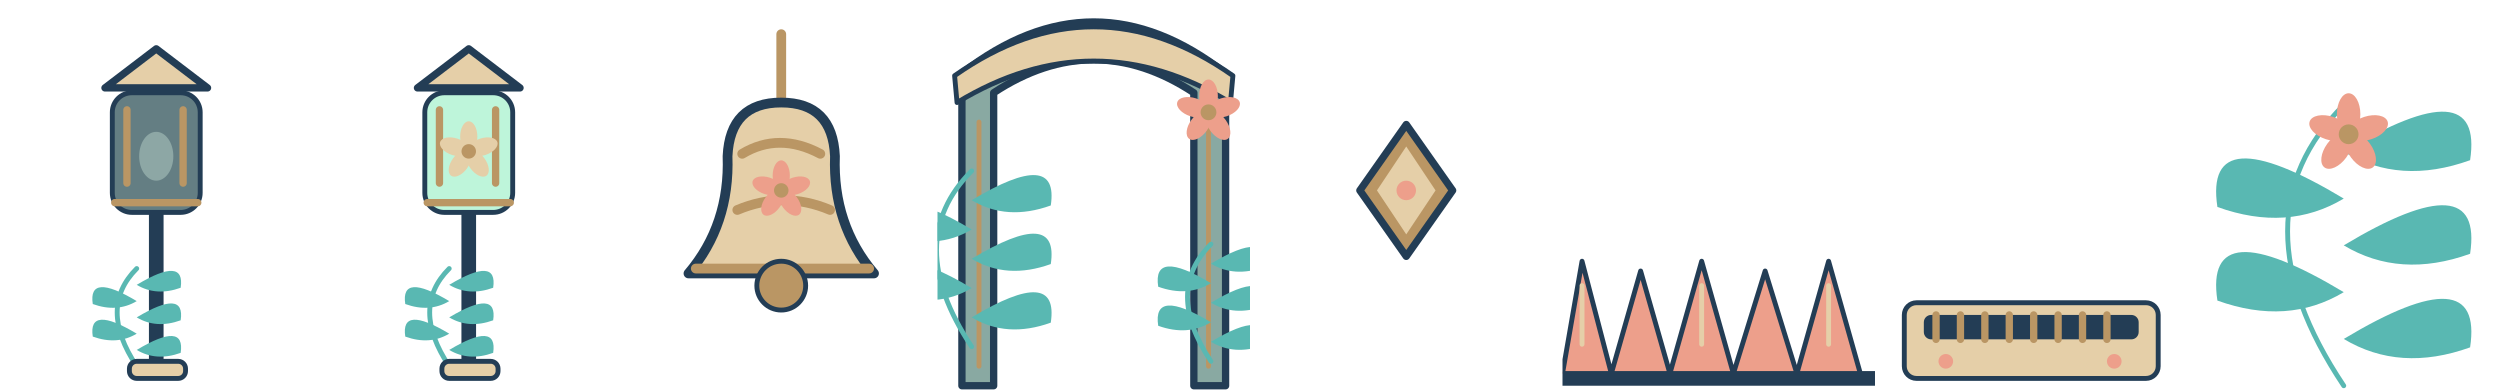
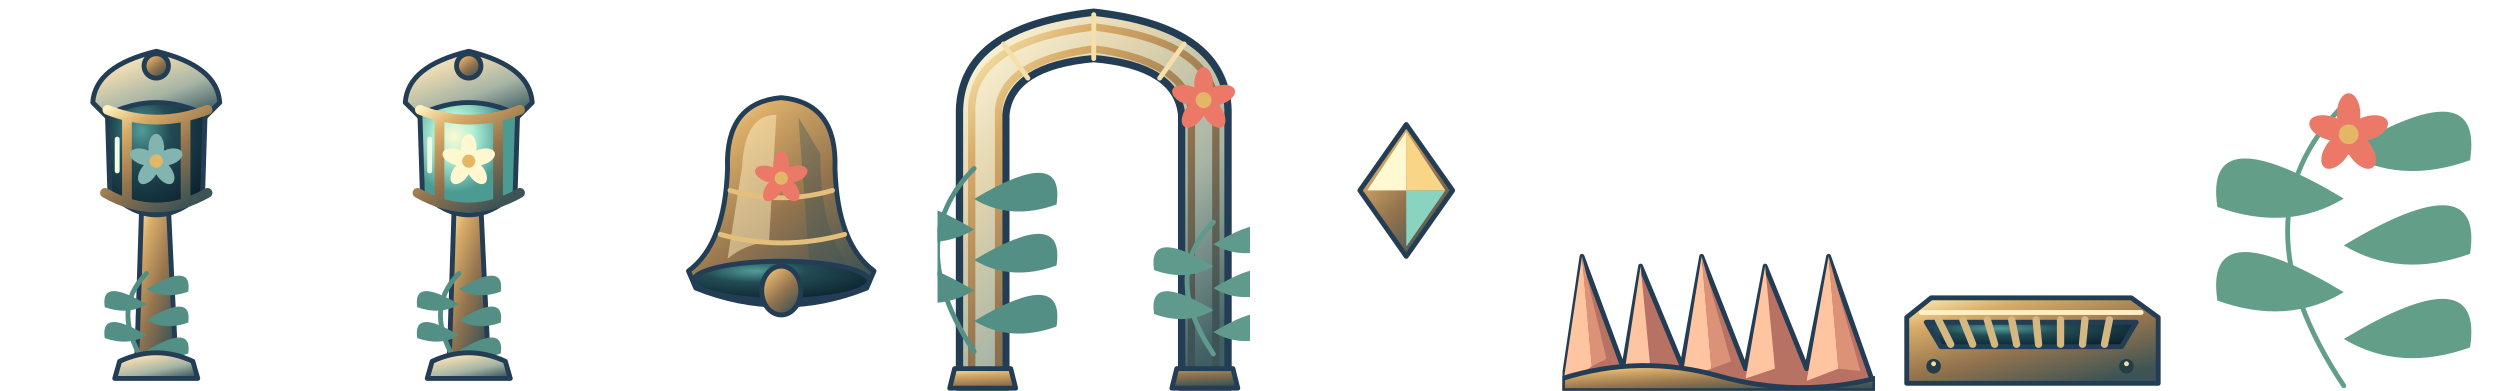
<svg xmlns="http://www.w3.org/2000/svg" width="1024" height="160" viewBox="0 0 1024 160">
+   <defs>
+     <linearGradient id="shell" x1=".1" y1="0" x2=".8" y2="1" gradientUnits="objectBoundingBox">
+       <stop stop-color="#fff9dc" />
+       <stop offset=".3" stop-color="#e3d5af" />
+       <stop offset=".65" stop-color="#a6b4a5" />
+       <stop offset="1" stop-color="#405f64" />
+     </linearGradient>
+     <linearGradient id="metal" x1="0" y1="0" x2=".75" y2="1">
+       <stop stop-color="#fff1bc" />
+       <stop offset=".24" stop-color="#d9ac68" />
+       <stop offset=".6" stop-color="#94744e" />
+       <stop offset="1" stop-color="#3d5355" />
+     </linearGradient>
+     <radialGradient id="glass" cx=".35" cy=".25" r=".85">
+       <stop stop-color="#529c99" />
+       <stop offset=".35" stop-color="#224b54" />
+       <stop offset="1" stop-color="#091e2b" />
+     </radialGradient>
+     <radialGradient id="heart" cx=".35" cy=".3">
+       <stop stop-color="#fff9cf" />
+       <stop offset=".4" stop-color="#b1f1d7" />
+       <stop offset="1" stop-color="#4b9b93" />
+     </radialGradient>
+   </defs>
  <svg x="0" width="128" height="160" viewBox="0 0 128 160">
-     <path d="M64 152L64 30" fill="none" stroke="#233d55" stroke-width="6" stroke-linecap="round" stroke-linejoin="round" />
-     <path d="M43 36L64 20 85 36Z" fill="#e5cfa8" stroke="#233d55" stroke-width="3" stroke-linecap="round" stroke-linejoin="round" />
-     <rect x="46" y="38" width="36" height="49" rx="8" fill="#647e83" stroke="#233d55" stroke-width="2" />
-     <path d="M52 45L52 75M75 45L75 75M47 83L81 83" fill="none" stroke="#ba9664" stroke-width="3" stroke-linecap="round" stroke-linejoin="round" />
-     <ellipse cx="64" cy="64" rx="7" ry="10" fill="#8da7a5" stroke="none" stroke-width="2" />
-     <g transform="translate(56 150)">
-       <path d="M0 0Q-16 -24 0 -40" fill="none" stroke="#59b8b2" stroke-width="2" stroke-linecap="round" stroke-linejoin="round" />
-       <path d="M0 -6.667Q20 -18.667 18 -5.467Q8 -1.867 0 -6.667" fill="#59b8b2" stroke="none" stroke-width="2" stroke-linecap="round" stroke-linejoin="round" />
-       <path d="M0 -13.333Q-20 -25.333 -18 -12.133Q-8 -8.533 0 -13.333" fill="#59b8b2" stroke="none" stroke-width="2" stroke-linecap="round" stroke-linejoin="round" />
-       <path d="M0 -20Q20 -32 18 -18.8Q8 -15.2 0 -20" fill="#59b8b2" stroke="none" stroke-width="2" stroke-linecap="round" stroke-linejoin="round" />
-       <path d="M0 -26.667Q-20 -38.667 -18 -25.467Q-8 -21.867 0 -26.667" fill="#59b8b2" stroke="none" stroke-width="2" stroke-linecap="round" stroke-linejoin="round" />
-       <path d="M0 -33.333Q20 -45.333 18 -32.133Q8 -28.533 0 -33.333" fill="#59b8b2" stroke="none" stroke-width="2" stroke-linecap="round" stroke-linejoin="round" />
-     </g>
-     <rect x="53" y="148" width="23" height="7" rx="3" fill="#e5cfa8" stroke="#233d55" stroke-width="2" />
+     <path d="M56 148L58 85L69 85L72 148Z" fill="url(#metal)" stroke="#233d55" stroke-width="2" stroke-linecap="round" stroke-linejoin="round" />
+     <path d="M38 42Q39 27 64 21Q89 27 90 42L84 48L44 48Z" fill="url(#shell)" stroke="#233d55" stroke-width="2" stroke-linecap="round" stroke-linejoin="round" />
+     <path d="M44 47Q64 37 84 47L83 79Q64 97 45 79Z" fill="url(#glass)" stroke="#233d55" stroke-width="2" stroke-linecap="round" stroke-linejoin="round" />
+     <path d="M44 45Q64 53 85 45M43 79Q64 91 85 79M52 49L52 83M76 49L76 83" fill="none" stroke="url(#metal)" stroke-width="4" stroke-linecap="round" stroke-linejoin="round" />
+     <path d="M48 57L48 70" fill="none" stroke="#edffe6" stroke-width="2" stroke-linecap="round" stroke-linejoin="round" />
+     <g transform="translate(64 66)">
+       <g transform="rotate(0)">
+         <ellipse cx="0" cy="-5.5" rx="3.2" ry="5.7" fill="#83b5b0" stroke="none" stroke-width="2" />
+       </g>
+       <g transform="rotate(72)">
+         <ellipse cx="0" cy="-5.5" rx="3.2" ry="5.7" fill="#83b5b0" stroke="none" stroke-width="2" />
+       </g>
+       <g transform="rotate(144)">
+         <ellipse cx="0" cy="-5.5" rx="3.2" ry="5.7" fill="#83b5b0" stroke="none" stroke-width="2" />
+       </g>
+       <g transform="rotate(216)">
+         <ellipse cx="0" cy="-5.5" rx="3.2" ry="5.7" fill="#83b5b0" stroke="none" stroke-width="2" />
+       </g>
+       <g transform="rotate(288)">
+         <ellipse cx="0" cy="-5.5" rx="3.2" ry="5.7" fill="#83b5b0" stroke="none" stroke-width="2" />
+       </g>
+       <ellipse cx="0" cy="0" rx="2.7" ry="2.7" fill="#e4b767" stroke="none" stroke-width="2" />
+     </g>
+     <ellipse cx="64" cy="27" rx="5" ry="5" fill="url(#metal)" stroke="#233d55" stroke-width="2" />
+     <g transform="translate(60 150)">
+       <path d="M0 0Q-15.2 -22.8 0 -38" fill="none" stroke="#548f86" stroke-width="2" stroke-linecap="round" stroke-linejoin="round" />
+       <path d="M0 -6.333Q19 -17.733 17.1 -5.193Q7.6 -1.773 0 -6.333" fill="#548f86" stroke="none" stroke-width="2" stroke-linecap="round" stroke-linejoin="round" />
+       <path d="M0 -12.667Q-19 -24.067 -17.1 -11.527Q-7.6 -8.107 0 -12.667" fill="#548f86" stroke="none" stroke-width="2" stroke-linecap="round" stroke-linejoin="round" />
+       <path d="M0 -19Q19 -30.4 17.1 -17.86Q7.6 -14.44 0 -19" fill="#548f86" stroke="none" stroke-width="2" stroke-linecap="round" stroke-linejoin="round" />
+       <path d="M0 -25.333Q-19 -36.733 -17.1 -24.193Q-7.6 -20.773 0 -25.333" fill="#548f86" stroke="none" stroke-width="2" stroke-linecap="round" stroke-linejoin="round" />
+       <path d="M0 -31.667Q19 -43.067 17.1 -30.527Q7.6 -27.107 0 -31.667" fill="#548f86" stroke="none" stroke-width="2" stroke-linecap="round" stroke-linejoin="round" />
+     </g>
+     <path d="M49 148Q64 141 79 148L81 155L47 155Z" fill="url(#shell)" stroke="#233d55" stroke-width="2" stroke-linecap="round" stroke-linejoin="round" />
  </svg>
  <svg x="128" width="128" height="160" viewBox="0 0 128 160">
-     <path d="M64 152L64 30" fill="none" stroke="#233d55" stroke-width="6" stroke-linecap="round" stroke-linejoin="round" />
-     <path d="M43 36L64 20 85 36Z" fill="#e5cfa8" stroke="#233d55" stroke-width="3" stroke-linecap="round" stroke-linejoin="round" />
-     <rect x="46" y="38" width="36" height="49" rx="8" fill="#bef5da" stroke="#233d55" stroke-width="2" />
-     <path d="M52 45L52 75M75 45L75 75M47 83L81 83" fill="none" stroke="#ba9664" stroke-width="3" stroke-linecap="round" stroke-linejoin="round" />
-     <g transform="translate(64 62)">
-       <g transform="rotate(0)">
-         <ellipse cx="0" cy="-6.05" rx="3.52" ry="6.27" fill="#e5cfa8" stroke="none" stroke-width="2" />
-       </g>
-       <g transform="rotate(72)">
-         <ellipse cx="0" cy="-6.05" rx="3.52" ry="6.27" fill="#e5cfa8" stroke="none" stroke-width="2" />
-       </g>
-       <g transform="rotate(144)">
-         <ellipse cx="0" cy="-6.05" rx="3.52" ry="6.27" fill="#e5cfa8" stroke="none" stroke-width="2" />
-       </g>
-       <g transform="rotate(216)">
-         <ellipse cx="0" cy="-6.05" rx="3.52" ry="6.27" fill="#e5cfa8" stroke="none" stroke-width="2" />
-       </g>
-       <g transform="rotate(288)">
-         <ellipse cx="0" cy="-6.05" rx="3.52" ry="6.27" fill="#e5cfa8" stroke="none" stroke-width="2" />
-       </g>
-       <ellipse cx="0" cy="0" rx="2.97" ry="2.97" fill="#ba9664" stroke="none" stroke-width="2" />
-     </g>
-     <g transform="translate(56 150)">
-       <path d="M0 0Q-16 -24 0 -40" fill="none" stroke="#59b8b2" stroke-width="2" stroke-linecap="round" stroke-linejoin="round" />
-       <path d="M0 -6.667Q20 -18.667 18 -5.467Q8 -1.867 0 -6.667" fill="#59b8b2" stroke="none" stroke-width="2" stroke-linecap="round" stroke-linejoin="round" />
-       <path d="M0 -13.333Q-20 -25.333 -18 -12.133Q-8 -8.533 0 -13.333" fill="#59b8b2" stroke="none" stroke-width="2" stroke-linecap="round" stroke-linejoin="round" />
-       <path d="M0 -20Q20 -32 18 -18.8Q8 -15.2 0 -20" fill="#59b8b2" stroke="none" stroke-width="2" stroke-linecap="round" stroke-linejoin="round" />
-       <path d="M0 -26.667Q-20 -38.667 -18 -25.467Q-8 -21.867 0 -26.667" fill="#59b8b2" stroke="none" stroke-width="2" stroke-linecap="round" stroke-linejoin="round" />
-       <path d="M0 -33.333Q20 -45.333 18 -32.133Q8 -28.533 0 -33.333" fill="#59b8b2" stroke="none" stroke-width="2" stroke-linecap="round" stroke-linejoin="round" />
-     </g>
-     <rect x="53" y="148" width="23" height="7" rx="3" fill="#e5cfa8" stroke="#233d55" stroke-width="2" />
+     <path d="M56 148L58 85L69 85L72 148Z" fill="url(#metal)" stroke="#233d55" stroke-width="2" stroke-linecap="round" stroke-linejoin="round" />
+     <path d="M38 42Q39 27 64 21Q89 27 90 42L84 48L44 48Z" fill="url(#shell)" stroke="#233d55" stroke-width="2" stroke-linecap="round" stroke-linejoin="round" />
+     <path d="M44 47Q64 37 84 47L83 79Q64 97 45 79Z" fill="url(#heart)" stroke="#233d55" stroke-width="2" stroke-linecap="round" stroke-linejoin="round" />
+     <path d="M44 45Q64 53 85 45M43 79Q64 91 85 79M52 49L52 83M76 49L76 83" fill="none" stroke="url(#metal)" stroke-width="4" stroke-linecap="round" stroke-linejoin="round" />
+     <path d="M48 57L48 70" fill="none" stroke="#edffe6" stroke-width="2" stroke-linecap="round" stroke-linejoin="round" />
+     <g transform="translate(64 66)">
+       <g transform="rotate(0)">
+         <ellipse cx="0" cy="-5.5" rx="3.2" ry="5.7" fill="#fff7cf" stroke="none" stroke-width="2" />
+       </g>
+       <g transform="rotate(72)">
+         <ellipse cx="0" cy="-5.5" rx="3.2" ry="5.7" fill="#fff7cf" stroke="none" stroke-width="2" />
+       </g>
+       <g transform="rotate(144)">
+         <ellipse cx="0" cy="-5.5" rx="3.2" ry="5.7" fill="#fff7cf" stroke="none" stroke-width="2" />
+       </g>
+       <g transform="rotate(216)">
+         <ellipse cx="0" cy="-5.5" rx="3.2" ry="5.7" fill="#fff7cf" stroke="none" stroke-width="2" />
+       </g>
+       <g transform="rotate(288)">
+         <ellipse cx="0" cy="-5.5" rx="3.2" ry="5.7" fill="#fff7cf" stroke="none" stroke-width="2" />
+       </g>
+       <ellipse cx="0" cy="0" rx="2.7" ry="2.7" fill="#e4b767" stroke="none" stroke-width="2" />
+     </g>
+     <ellipse cx="64" cy="27" rx="5" ry="5" fill="url(#metal)" stroke="#233d55" stroke-width="2" />
+     <g transform="translate(60 150)">
+       <path d="M0 0Q-15.2 -22.8 0 -38" fill="none" stroke="#548f86" stroke-width="2" stroke-linecap="round" stroke-linejoin="round" />
+       <path d="M0 -6.333Q19 -17.733 17.1 -5.193Q7.6 -1.773 0 -6.333" fill="#548f86" stroke="none" stroke-width="2" stroke-linecap="round" stroke-linejoin="round" />
+       <path d="M0 -12.667Q-19 -24.067 -17.1 -11.527Q-7.6 -8.107 0 -12.667" fill="#548f86" stroke="none" stroke-width="2" stroke-linecap="round" stroke-linejoin="round" />
+       <path d="M0 -19Q19 -30.4 17.1 -17.86Q7.6 -14.44 0 -19" fill="#548f86" stroke="none" stroke-width="2" stroke-linecap="round" stroke-linejoin="round" />
+       <path d="M0 -25.333Q-19 -36.733 -17.1 -24.193Q-7.6 -20.773 0 -25.333" fill="#548f86" stroke="none" stroke-width="2" stroke-linecap="round" stroke-linejoin="round" />
+       <path d="M0 -31.667Q19 -43.067 17.1 -30.527Q7.6 -27.107 0 -31.667" fill="#548f86" stroke="none" stroke-width="2" stroke-linecap="round" stroke-linejoin="round" />
+     </g>
+     <path d="M49 148Q64 141 79 148L81 155L47 155Z" fill="url(#shell)" stroke="#233d55" stroke-width="2" stroke-linecap="round" stroke-linejoin="round" />
  </svg>
  <svg x="256" width="128" height="160" viewBox="0 0 128 160">
-     <path d="M64 14L64 45" fill="none" stroke="#ba9664" stroke-width="4" stroke-linecap="round" stroke-linejoin="round" />
-     <path d="M26 112Q43 92 42 64Q43 42 64 42Q85 42 86 64Q85 92 102 112Z" fill="#e5cfa8" stroke="#233d55" stroke-width="4" stroke-linecap="round" stroke-linejoin="round" />
-     <path d="M48 63Q63 54 80 63M46 86Q65 78 84 86M29 110L100 110" fill="none" stroke="#ba9664" stroke-width="4" stroke-linecap="round" stroke-linejoin="round" />
-     <g transform="translate(64 78)">
-       <g transform="rotate(0)">
-         <ellipse cx="0" cy="-6.05" rx="3.52" ry="6.27" fill="#ed9f8b" stroke="none" stroke-width="2" />
-       </g>
-       <g transform="rotate(72)">
-         <ellipse cx="0" cy="-6.05" rx="3.52" ry="6.27" fill="#ed9f8b" stroke="none" stroke-width="2" />
-       </g>
-       <g transform="rotate(144)">
-         <ellipse cx="0" cy="-6.05" rx="3.52" ry="6.27" fill="#ed9f8b" stroke="none" stroke-width="2" />
-       </g>
-       <g transform="rotate(216)">
-         <ellipse cx="0" cy="-6.05" rx="3.52" ry="6.27" fill="#ed9f8b" stroke="none" stroke-width="2" />
-       </g>
-       <g transform="rotate(288)">
-         <ellipse cx="0" cy="-6.05" rx="3.52" ry="6.27" fill="#ed9f8b" stroke="none" stroke-width="2" />
-       </g>
-       <ellipse cx="0" cy="0" rx="2.97" ry="2.97" fill="#ba9664" stroke="none" stroke-width="2" />
-     </g>
-     <ellipse cx="64" cy="117" rx="10" ry="10" fill="#ba9664" stroke="#233d55" stroke-width="2" />
+     <path d="M64 12L64 42" fill="none" stroke="url(#metal)" stroke-width="5" stroke-linecap="round" stroke-linejoin="round" />
+     <path d="M26 111Q41 100 42 69Q41 42 64 40Q87 42 86 69Q87 100 102 111L99 118Q64 132 29 118Z" fill="url(#metal)" stroke="#233d55" stroke-width="2" stroke-linecap="round" stroke-linejoin="round" />
+     <path d="M48 68Q49 47 62 47L59 99Q49 100 42 106Z" fill="#fff0c080" stroke="none" stroke-width="2" stroke-linecap="round" stroke-linejoin="round" />
+     <path d="M80 63Q80 95 92 109L76 114L71 48Z" fill="#43585666" stroke="none" stroke-width="2" stroke-linecap="round" stroke-linejoin="round" />
+     <ellipse cx="64" cy="115" rx="36" ry="8" fill="url(#glass)" stroke="#233d55" stroke-width="2" />
+     <ellipse cx="64" cy="119" rx="8" ry="10" fill="url(#metal)" stroke="#233d55" stroke-width="2" />
+     <path d="M43 78Q64 84 85 78M39 96Q64 103 90 96" fill="none" stroke="#e4bf7b" stroke-width="2" stroke-linecap="round" stroke-linejoin="round" />
+     <g transform="translate(64 73)">
+       <g transform="rotate(0)">
+         <ellipse cx="0" cy="-5.5" rx="3.2" ry="5.7" fill="#ec7968" stroke="none" stroke-width="2" />
+       </g>
+       <g transform="rotate(72)">
+         <ellipse cx="0" cy="-5.5" rx="3.2" ry="5.7" fill="#ec7968" stroke="none" stroke-width="2" />
+       </g>
+       <g transform="rotate(144)">
+         <ellipse cx="0" cy="-5.5" rx="3.2" ry="5.7" fill="#ec7968" stroke="none" stroke-width="2" />
+       </g>
+       <g transform="rotate(216)">
+         <ellipse cx="0" cy="-5.5" rx="3.2" ry="5.7" fill="#ec7968" stroke="none" stroke-width="2" />
+       </g>
+       <g transform="rotate(288)">
+         <ellipse cx="0" cy="-5.5" rx="3.2" ry="5.7" fill="#ec7968" stroke="none" stroke-width="2" />
+       </g>
+       <ellipse cx="0" cy="0" rx="2.7" ry="2.7" fill="#e4b767" stroke="none" stroke-width="2" />
+     </g>
  </svg>
  <svg x="384" width="128" height="160" viewBox="0 0 128 160">
-     <path d="M10 158L10 30Q64 -12 118 30L118 158 105 158 105 38Q64 11 23 38L23 158Z" fill="#89a9a2" stroke="#233d55" stroke-width="3" stroke-linecap="round" stroke-linejoin="round" />
-     <path d="M7 31Q64 -9 121 31L120 42Q64 8 8 42Z" fill="#e5cfa8" stroke="#233d55" stroke-width="2" stroke-linecap="round" stroke-linejoin="round" />
-     <path d="M17 50L17 150" fill="none" stroke="#ba9664" stroke-width="2" stroke-linecap="round" stroke-linejoin="round" />
-     <path d="M111 50L111 150" fill="none" stroke="#ba9664" stroke-width="2" stroke-linecap="round" stroke-linejoin="round" />
-     <g transform="translate(14 142)">
-       <path d="M0 0Q-28.8 -43.2 0 -72" fill="none" stroke="#59b8b2" stroke-width="2" stroke-linecap="round" stroke-linejoin="round" />
-       <path d="M0 -12Q36 -33.6 32.4 -9.84Q14.4 -3.36 0 -12" fill="#59b8b2" stroke="none" stroke-width="2" stroke-linecap="round" stroke-linejoin="round" />
-       <path d="M0 -24Q-36 -45.6 -32.4 -21.84Q-14.4 -15.36 0 -24" fill="#59b8b2" stroke="none" stroke-width="2" stroke-linecap="round" stroke-linejoin="round" />
-       <path d="M0 -36Q36 -57.6 32.4 -33.84Q14.4 -27.36 0 -36" fill="#59b8b2" stroke="none" stroke-width="2" stroke-linecap="round" stroke-linejoin="round" />
-       <path d="M0 -48Q-36 -69.6 -32.4 -45.84Q-14.4 -39.36 0 -48" fill="#59b8b2" stroke="none" stroke-width="2" stroke-linecap="round" stroke-linejoin="round" />
-       <path d="M0 -60Q36 -81.6 32.4 -57.84Q14.4 -51.36 0 -60" fill="#59b8b2" stroke="none" stroke-width="2" stroke-linecap="round" stroke-linejoin="round" />
-     </g>
-     <g transform="translate(112 148)">
-       <path d="M0 0Q-19.2 -28.8 0 -48" fill="none" stroke="#59b8b2" stroke-width="2" stroke-linecap="round" stroke-linejoin="round" />
-       <path d="M0 -8Q24 -22.4 21.6 -6.56Q9.6 -2.24 0 -8" fill="#59b8b2" stroke="none" stroke-width="2" stroke-linecap="round" stroke-linejoin="round" />
-       <path d="M0 -16Q-24 -30.4 -21.6 -14.56Q-9.6 -10.24 0 -16" fill="#59b8b2" stroke="none" stroke-width="2" stroke-linecap="round" stroke-linejoin="round" />
-       <path d="M0 -24Q24 -38.4 21.6 -22.56Q9.6 -18.24 0 -24" fill="#59b8b2" stroke="none" stroke-width="2" stroke-linecap="round" stroke-linejoin="round" />
-       <path d="M0 -32Q-24 -46.4 -21.6 -30.56Q-9.6 -26.24 0 -32" fill="#59b8b2" stroke="none" stroke-width="2" stroke-linecap="round" stroke-linejoin="round" />
-       <path d="M0 -40Q24 -54.4 21.6 -38.56Q9.6 -34.24 0 -40" fill="#59b8b2" stroke="none" stroke-width="2" stroke-linecap="round" stroke-linejoin="round" />
-     </g>
-     <g transform="translate(111 46)">
-       <g transform="rotate(0)">
-         <ellipse cx="0" cy="-6.6" rx="3.84" ry="6.84" fill="#ed9f8b" stroke="none" stroke-width="2" />
-       </g>
-       <g transform="rotate(72)">
-         <ellipse cx="0" cy="-6.6" rx="3.84" ry="6.84" fill="#ed9f8b" stroke="none" stroke-width="2" />
-       </g>
-       <g transform="rotate(144)">
-         <ellipse cx="0" cy="-6.6" rx="3.84" ry="6.84" fill="#ed9f8b" stroke="none" stroke-width="2" />
-       </g>
-       <g transform="rotate(216)">
-         <ellipse cx="0" cy="-6.6" rx="3.84" ry="6.84" fill="#ed9f8b" stroke="none" stroke-width="2" />
-       </g>
-       <g transform="rotate(288)">
-         <ellipse cx="0" cy="-6.6" rx="3.84" ry="6.84" fill="#ed9f8b" stroke="none" stroke-width="2" />
-       </g>
-       <ellipse cx="0" cy="0" rx="3.24" ry="3.24" fill="#ba9664" stroke="none" stroke-width="2" />
+     <path d="M9 159L9 45Q10 11 64 5Q118 11 119 45L119 159L100 159L100 47Q98 27 64 24Q30 27 28 47L28 159Z" fill="url(#shell)" stroke="#233d55" stroke-width="3" stroke-linecap="round" stroke-linejoin="round" />
+     <path d="M14 155V44Q15 17 64 11Q113 17 114 44V155M25 154V45Q27 25 64 20Q101 25 104 45V154" fill="none" stroke="url(#metal)" stroke-width="3" stroke-linecap="round" stroke-linejoin="round" />
+     <path d="M7 151L30 151L32 159L5 159ZM98 151L121 151L123 159L96 159Z" fill="url(#metal)" stroke="#233d55" stroke-width="2" stroke-linecap="round" stroke-linejoin="round" />
+     <path d="M64 6V24M27 18L37 32M101 18L91 32" fill="none" stroke="#f5dfab" stroke-width="2" stroke-linecap="round" stroke-linejoin="round" />
+     <g transform="translate(15 144)">
+       <path d="M0 0Q-30 -45 0 -75" fill="none" stroke="#548f86" stroke-width="2" stroke-linecap="round" stroke-linejoin="round" />
+       <path d="M0 -12.5Q37.5 -35 33.75 -10.25Q15 -3.5 0 -12.5" fill="#548f86" stroke="none" stroke-width="2" stroke-linecap="round" stroke-linejoin="round" />
+       <path d="M0 -25Q-37.5 -47.5 -33.75 -22.75Q-15 -16 0 -25" fill="#548f86" stroke="none" stroke-width="2" stroke-linecap="round" stroke-linejoin="round" />
+       <path d="M0 -37.5Q37.5 -60 33.75 -35.25Q15 -28.5 0 -37.5" fill="#548f86" stroke="none" stroke-width="2" stroke-linecap="round" stroke-linejoin="round" />
+       <path d="M0 -50Q-37.5 -72.5 -33.75 -47.75Q-15 -41 0 -50" fill="#548f86" stroke="none" stroke-width="2" stroke-linecap="round" stroke-linejoin="round" />
+       <path d="M0 -62.5Q37.5 -85 33.75 -60.25Q15 -53.5 0 -62.5" fill="#548f86" stroke="none" stroke-width="2" stroke-linecap="round" stroke-linejoin="round" />
+     </g>
+     <g transform="translate(113 145)">
+       <path d="M0 0Q-21.6 -32.4 0 -54" fill="none" stroke="#609a8d" stroke-width="2" stroke-linecap="round" stroke-linejoin="round" />
+       <path d="M0 -9Q27 -25.2 24.3 -7.38Q10.8 -2.52 0 -9" fill="#609a8d" stroke="none" stroke-width="2" stroke-linecap="round" stroke-linejoin="round" />
+       <path d="M0 -18Q-27 -34.2 -24.3 -16.38Q-10.8 -11.52 0 -18" fill="#609a8d" stroke="none" stroke-width="2" stroke-linecap="round" stroke-linejoin="round" />
+       <path d="M0 -27Q27 -43.2 24.3 -25.38Q10.8 -20.52 0 -27" fill="#609a8d" stroke="none" stroke-width="2" stroke-linecap="round" stroke-linejoin="round" />
+       <path d="M0 -36Q-27 -52.2 -24.3 -34.38Q-10.8 -29.52 0 -36" fill="#609a8d" stroke="none" stroke-width="2" stroke-linecap="round" stroke-linejoin="round" />
+       <path d="M0 -45Q27 -61.2 24.3 -43.38Q10.8 -38.52 0 -45" fill="#609a8d" stroke="none" stroke-width="2" stroke-linecap="round" stroke-linejoin="round" />
+     </g>
+     <g transform="translate(109 41)">
+       <g transform="rotate(0)">
+         <ellipse cx="0" cy="-6.6" rx="3.84" ry="6.84" fill="#ec7968" stroke="none" stroke-width="2" />
+       </g>
+       <g transform="rotate(72)">
+         <ellipse cx="0" cy="-6.6" rx="3.84" ry="6.84" fill="#ec7968" stroke="none" stroke-width="2" />
+       </g>
+       <g transform="rotate(144)">
+         <ellipse cx="0" cy="-6.6" rx="3.84" ry="6.84" fill="#ec7968" stroke="none" stroke-width="2" />
+       </g>
+       <g transform="rotate(216)">
+         <ellipse cx="0" cy="-6.6" rx="3.84" ry="6.84" fill="#ec7968" stroke="none" stroke-width="2" />
+       </g>
+       <g transform="rotate(288)">
+         <ellipse cx="0" cy="-6.6" rx="3.84" ry="6.84" fill="#ec7968" stroke="none" stroke-width="2" />
+       </g>
+       <ellipse cx="0" cy="0" rx="3.24" ry="3.24" fill="#e4b767" stroke="none" stroke-width="2" />
    </g>
  </svg>
  <svg x="512" width="128" height="160" viewBox="0 0 128 160">
-     <path d="M64 51L83 78 64 105 45 78Z" fill="#ba9664" stroke="#233d55" stroke-width="3" stroke-linecap="round" stroke-linejoin="round" />
-     <path d="M64 60L76 78 64 96 52 78Z" fill="#e5cfa8" stroke="none" stroke-width="2" stroke-linecap="round" stroke-linejoin="round" />
-     <ellipse cx="64" cy="78" rx="4" ry="4" fill="#ed9f8b" stroke="none" stroke-width="2" />
+     <path d="M64 51L83 78L64 105L45 78Z" fill="url(#metal)" stroke="#233d55" stroke-width="2" stroke-linecap="round" stroke-linejoin="round" />
+     <path d="M64 54L64 78L48 78Z" fill="#fff9d1" stroke="none" stroke-width="2" stroke-linecap="round" stroke-linejoin="round" />
+     <path d="M64 78L80 78L64 101Z" fill="#88d4c0" stroke="none" stroke-width="2" stroke-linecap="round" stroke-linejoin="round" />
+     <path d="M64 54L80 78L64 78Z" fill="#f9d588" stroke="none" stroke-width="2" stroke-linecap="round" stroke-linejoin="round" />
  </svg>
  <svg x="640" width="128" height="160" viewBox="0 0 128 160">
-     <path d="M0 153L8 107 20 153 32 111 44 153 57 107 70 153 83 111 96 153 109 107 122 153 128 153Z" fill="#ed9f8b" stroke="#233d55" stroke-width="2" stroke-linecap="round" stroke-linejoin="round" />
-     <path d="M0 156L128 156" fill="none" stroke="#233d55" stroke-width="4" stroke-linecap="round" stroke-linejoin="round" />
-     <path d="M8 117L8 141M57 117L57 141M109 117L109 141" fill="none" stroke="#e5cfa8" stroke-width="2" stroke-linecap="round" stroke-linejoin="round" />
+     <path d="M0 159L8 105L25 151L32 109L49 150L57 105L75 151L83 109L100 151L109 105L128 159Z" fill="#b87263" stroke="#233d55" stroke-width="2" stroke-linecap="round" stroke-linejoin="round" />
+     <path d="M8 105L12 150L0 159ZM32 109L36 151L25 155ZM57 105L61 151L49 155ZM83 109L87 151L75 155ZM109 105L113 151L100 156Z" fill="#ffc5a0" stroke="none" stroke-width="2" stroke-linecap="round" stroke-linejoin="round" />
+     <path d="M8 105L18 147L12 150ZM57 105L69 148L61 151ZM109 105L122 152L113 151Z" fill="#db9277" stroke="none" stroke-width="2" stroke-linecap="round" stroke-linejoin="round" />
+     <path d="M0 155Q32 145 64 154T128 155L128 160L0 160Z" fill="url(#metal)" stroke="#233d55" stroke-width="2" stroke-linecap="round" stroke-linejoin="round" />
  </svg>
  <svg x="768" width="128" height="160" viewBox="0 0 128 160">
-     <rect x="12" y="124" width="104" height="31" rx="5" fill="#e5cfa8" stroke="#233d55" stroke-width="2" />
-     <rect x="20" y="129" width="88" height="10" rx="3" fill="#233d55" stroke="none" stroke-width="2" />
-     <path d="M25 129L25 139" fill="none" stroke="#ba9664" stroke-width="3" stroke-linecap="round" stroke-linejoin="round" />
-     <path d="M35 129L35 139" fill="none" stroke="#ba9664" stroke-width="3" stroke-linecap="round" stroke-linejoin="round" />
-     <path d="M45 129L45 139" fill="none" stroke="#ba9664" stroke-width="3" stroke-linecap="round" stroke-linejoin="round" />
-     <path d="M55 129L55 139" fill="none" stroke="#ba9664" stroke-width="3" stroke-linecap="round" stroke-linejoin="round" />
-     <path d="M65 129L65 139" fill="none" stroke="#ba9664" stroke-width="3" stroke-linecap="round" stroke-linejoin="round" />
-     <path d="M75 129L75 139" fill="none" stroke="#ba9664" stroke-width="3" stroke-linecap="round" stroke-linejoin="round" />
-     <path d="M85 129L85 139" fill="none" stroke="#ba9664" stroke-width="3" stroke-linecap="round" stroke-linejoin="round" />
-     <path d="M95 129L95 139" fill="none" stroke="#ba9664" stroke-width="3" stroke-linecap="round" stroke-linejoin="round" />
-     <ellipse cx="29" cy="148" rx="3" ry="3" fill="#ed9f8b" stroke="none" stroke-width="2" />
-     <ellipse cx="98" cy="148" rx="3" ry="3" fill="#ed9f8b" stroke="none" stroke-width="2" />
+     <path d="M13 130L23 122L105 122L116 130L116 157L13 157Z" fill="url(#metal)" stroke="#233d55" stroke-width="2" stroke-linecap="round" stroke-linejoin="round" />
+     <path d="M21 132L107 132L101 142L27 142Z" fill="url(#glass)" stroke="#233d55" stroke-width="2" stroke-linecap="round" stroke-linejoin="round" />
+     <path d="M26 131L31 141" fill="none" stroke="#d5b782" stroke-width="3" stroke-linecap="round" stroke-linejoin="round" />
+     <path d="M36 131L40 141" fill="none" stroke="#d5b782" stroke-width="3" stroke-linecap="round" stroke-linejoin="round" />
+     <path d="M46 131L49 141" fill="none" stroke="#d5b782" stroke-width="3" stroke-linecap="round" stroke-linejoin="round" />
+     <path d="M56 131L58 141" fill="none" stroke="#d5b782" stroke-width="3" stroke-linecap="round" stroke-linejoin="round" />
+     <path d="M66 131L67 141" fill="none" stroke="#d5b782" stroke-width="3" stroke-linecap="round" stroke-linejoin="round" />
+     <path d="M76 131L76 141" fill="none" stroke="#d5b782" stroke-width="3" stroke-linecap="round" stroke-linejoin="round" />
+     <path d="M86 131L85 141" fill="none" stroke="#d5b782" stroke-width="3" stroke-linecap="round" stroke-linejoin="round" />
+     <path d="M96 131L94 141" fill="none" stroke="#d5b782" stroke-width="3" stroke-linecap="round" stroke-linejoin="round" />
+     <path d="M19 128L109 128" fill="none" stroke="#fff0c3" stroke-width="2" stroke-linecap="round" stroke-linejoin="round" />
+     <ellipse cx="24" cy="150" rx="3" ry="3" fill="#233e47" stroke="none" stroke-width="2" />
+     <ellipse cx="103" cy="150" rx="3" ry="3" fill="#233e47" stroke="none" stroke-width="2" />
+     <ellipse cx="24" cy="149" rx="1" ry="1" fill="#f4deaa" stroke="none" stroke-width="2" />
+     <ellipse cx="103" cy="149" rx="1" ry="1" fill="#f4deaa" stroke="none" stroke-width="2" />
  </svg>
  <svg x="896" width="128" height="160" viewBox="0 0 128 160">
    <g transform="translate(64 158)">
-       <path d="M0 0Q-46 -69 0 -115" fill="none" stroke="#59b8b2" stroke-width="2" stroke-linecap="round" stroke-linejoin="round" />
-       <path d="M0 -19.167Q57.5 -53.667 51.75 -15.717Q23 -5.367 0 -19.167" fill="#59b8b2" stroke="none" stroke-width="2" stroke-linecap="round" stroke-linejoin="round" />
-       <path d="M0 -38.333Q-57.5 -72.833 -51.75 -34.883Q-23 -24.533 0 -38.333" fill="#59b8b2" stroke="none" stroke-width="2" stroke-linecap="round" stroke-linejoin="round" />
-       <path d="M0 -57.5Q57.5 -92 51.75 -54.05Q23 -43.7 0 -57.5" fill="#59b8b2" stroke="none" stroke-width="2" stroke-linecap="round" stroke-linejoin="round" />
-       <path d="M0 -76.667Q-57.5 -111.167 -51.75 -73.217Q-23 -62.867 0 -76.667" fill="#59b8b2" stroke="none" stroke-width="2" stroke-linecap="round" stroke-linejoin="round" />
-       <path d="M0 -95.833Q57.5 -130.333 51.75 -92.383Q23 -82.033 0 -95.833" fill="#59b8b2" stroke="none" stroke-width="2" stroke-linecap="round" stroke-linejoin="round" />
+       <path d="M0 0Q-46 -69 0 -115" fill="none" stroke="#639e89" stroke-width="2" stroke-linecap="round" stroke-linejoin="round" />
+       <path d="M0 -19.167Q57.5 -53.667 51.75 -15.717Q23 -5.367 0 -19.167" fill="#639e89" stroke="none" stroke-width="2" stroke-linecap="round" stroke-linejoin="round" />
+       <path d="M0 -38.333Q-57.5 -72.833 -51.75 -34.883Q-23 -24.533 0 -38.333" fill="#639e89" stroke="none" stroke-width="2" stroke-linecap="round" stroke-linejoin="round" />
+       <path d="M0 -57.5Q57.5 -92 51.75 -54.05Q23 -43.7 0 -57.5" fill="#639e89" stroke="none" stroke-width="2" stroke-linecap="round" stroke-linejoin="round" />
+       <path d="M0 -76.667Q-57.5 -111.167 -51.75 -73.217Q-23 -62.867 0 -76.667" fill="#639e89" stroke="none" stroke-width="2" stroke-linecap="round" stroke-linejoin="round" />
+       <path d="M0 -95.833Q57.5 -130.333 51.75 -92.383Q23 -82.033 0 -95.833" fill="#639e89" stroke="none" stroke-width="2" stroke-linecap="round" stroke-linejoin="round" />
    </g>
    <g transform="translate(66 55)">
      <g transform="rotate(0)">
-         <ellipse cx="0" cy="-8.25" rx="4.8" ry="8.55" fill="#ed9f8b" stroke="none" stroke-width="2" />
-       </g>
-       <g transform="rotate(72)">
-         <ellipse cx="0" cy="-8.25" rx="4.8" ry="8.55" fill="#ed9f8b" stroke="none" stroke-width="2" />
-       </g>
-       <g transform="rotate(144)">
-         <ellipse cx="0" cy="-8.25" rx="4.8" ry="8.55" fill="#ed9f8b" stroke="none" stroke-width="2" />
-       </g>
-       <g transform="rotate(216)">
-         <ellipse cx="0" cy="-8.25" rx="4.8" ry="8.55" fill="#ed9f8b" stroke="none" stroke-width="2" />
-       </g>
-       <g transform="rotate(288)">
-         <ellipse cx="0" cy="-8.25" rx="4.8" ry="8.55" fill="#ed9f8b" stroke="none" stroke-width="2" />
-       </g>
-       <ellipse cx="0" cy="0" rx="4.05" ry="4.05" fill="#ba9664" stroke="none" stroke-width="2" />
+         <ellipse cx="0" cy="-8.25" rx="4.8" ry="8.55" fill="#ec7968" stroke="none" stroke-width="2" />
+       </g>
+       <g transform="rotate(72)">
+         <ellipse cx="0" cy="-8.25" rx="4.8" ry="8.55" fill="#ec7968" stroke="none" stroke-width="2" />
+       </g>
+       <g transform="rotate(144)">
+         <ellipse cx="0" cy="-8.25" rx="4.8" ry="8.55" fill="#ec7968" stroke="none" stroke-width="2" />
+       </g>
+       <g transform="rotate(216)">
+         <ellipse cx="0" cy="-8.25" rx="4.8" ry="8.55" fill="#ec7968" stroke="none" stroke-width="2" />
+       </g>
+       <g transform="rotate(288)">
+         <ellipse cx="0" cy="-8.25" rx="4.8" ry="8.55" fill="#ec7968" stroke="none" stroke-width="2" />
+       </g>
+       <ellipse cx="0" cy="0" rx="4.05" ry="4.05" fill="#e4b767" stroke="none" stroke-width="2" />
    </g>
  </svg>
</svg>
